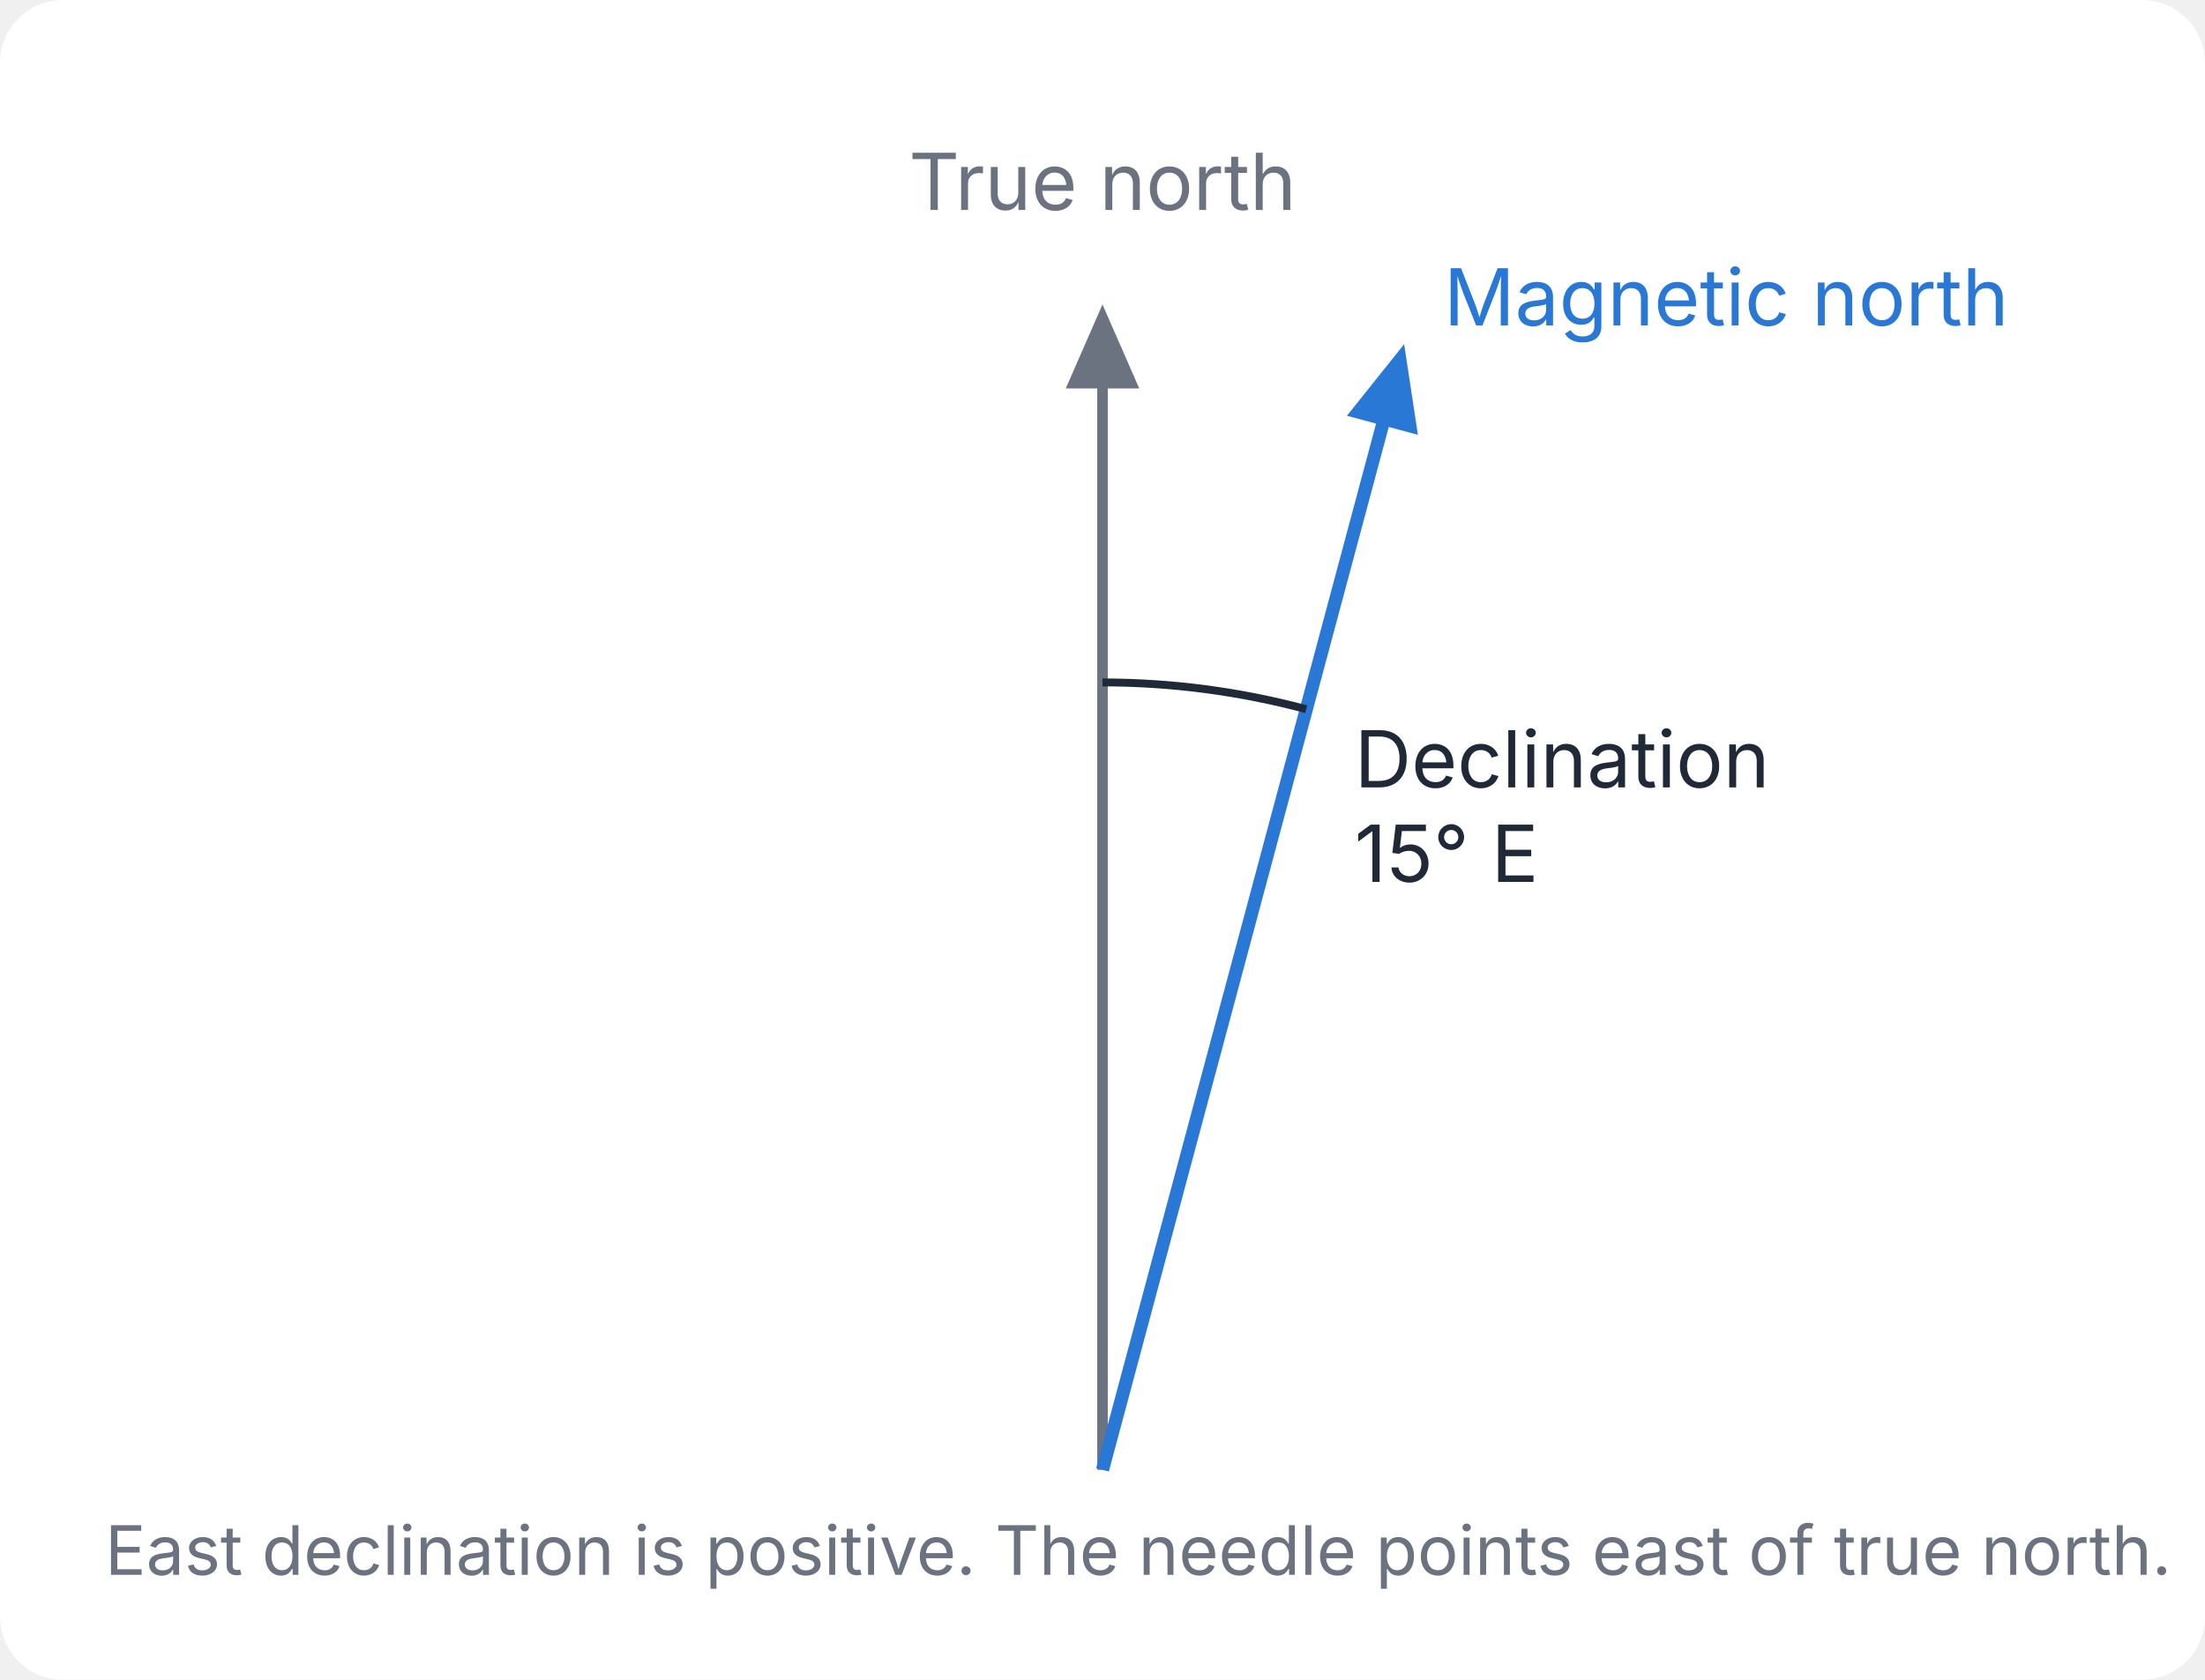
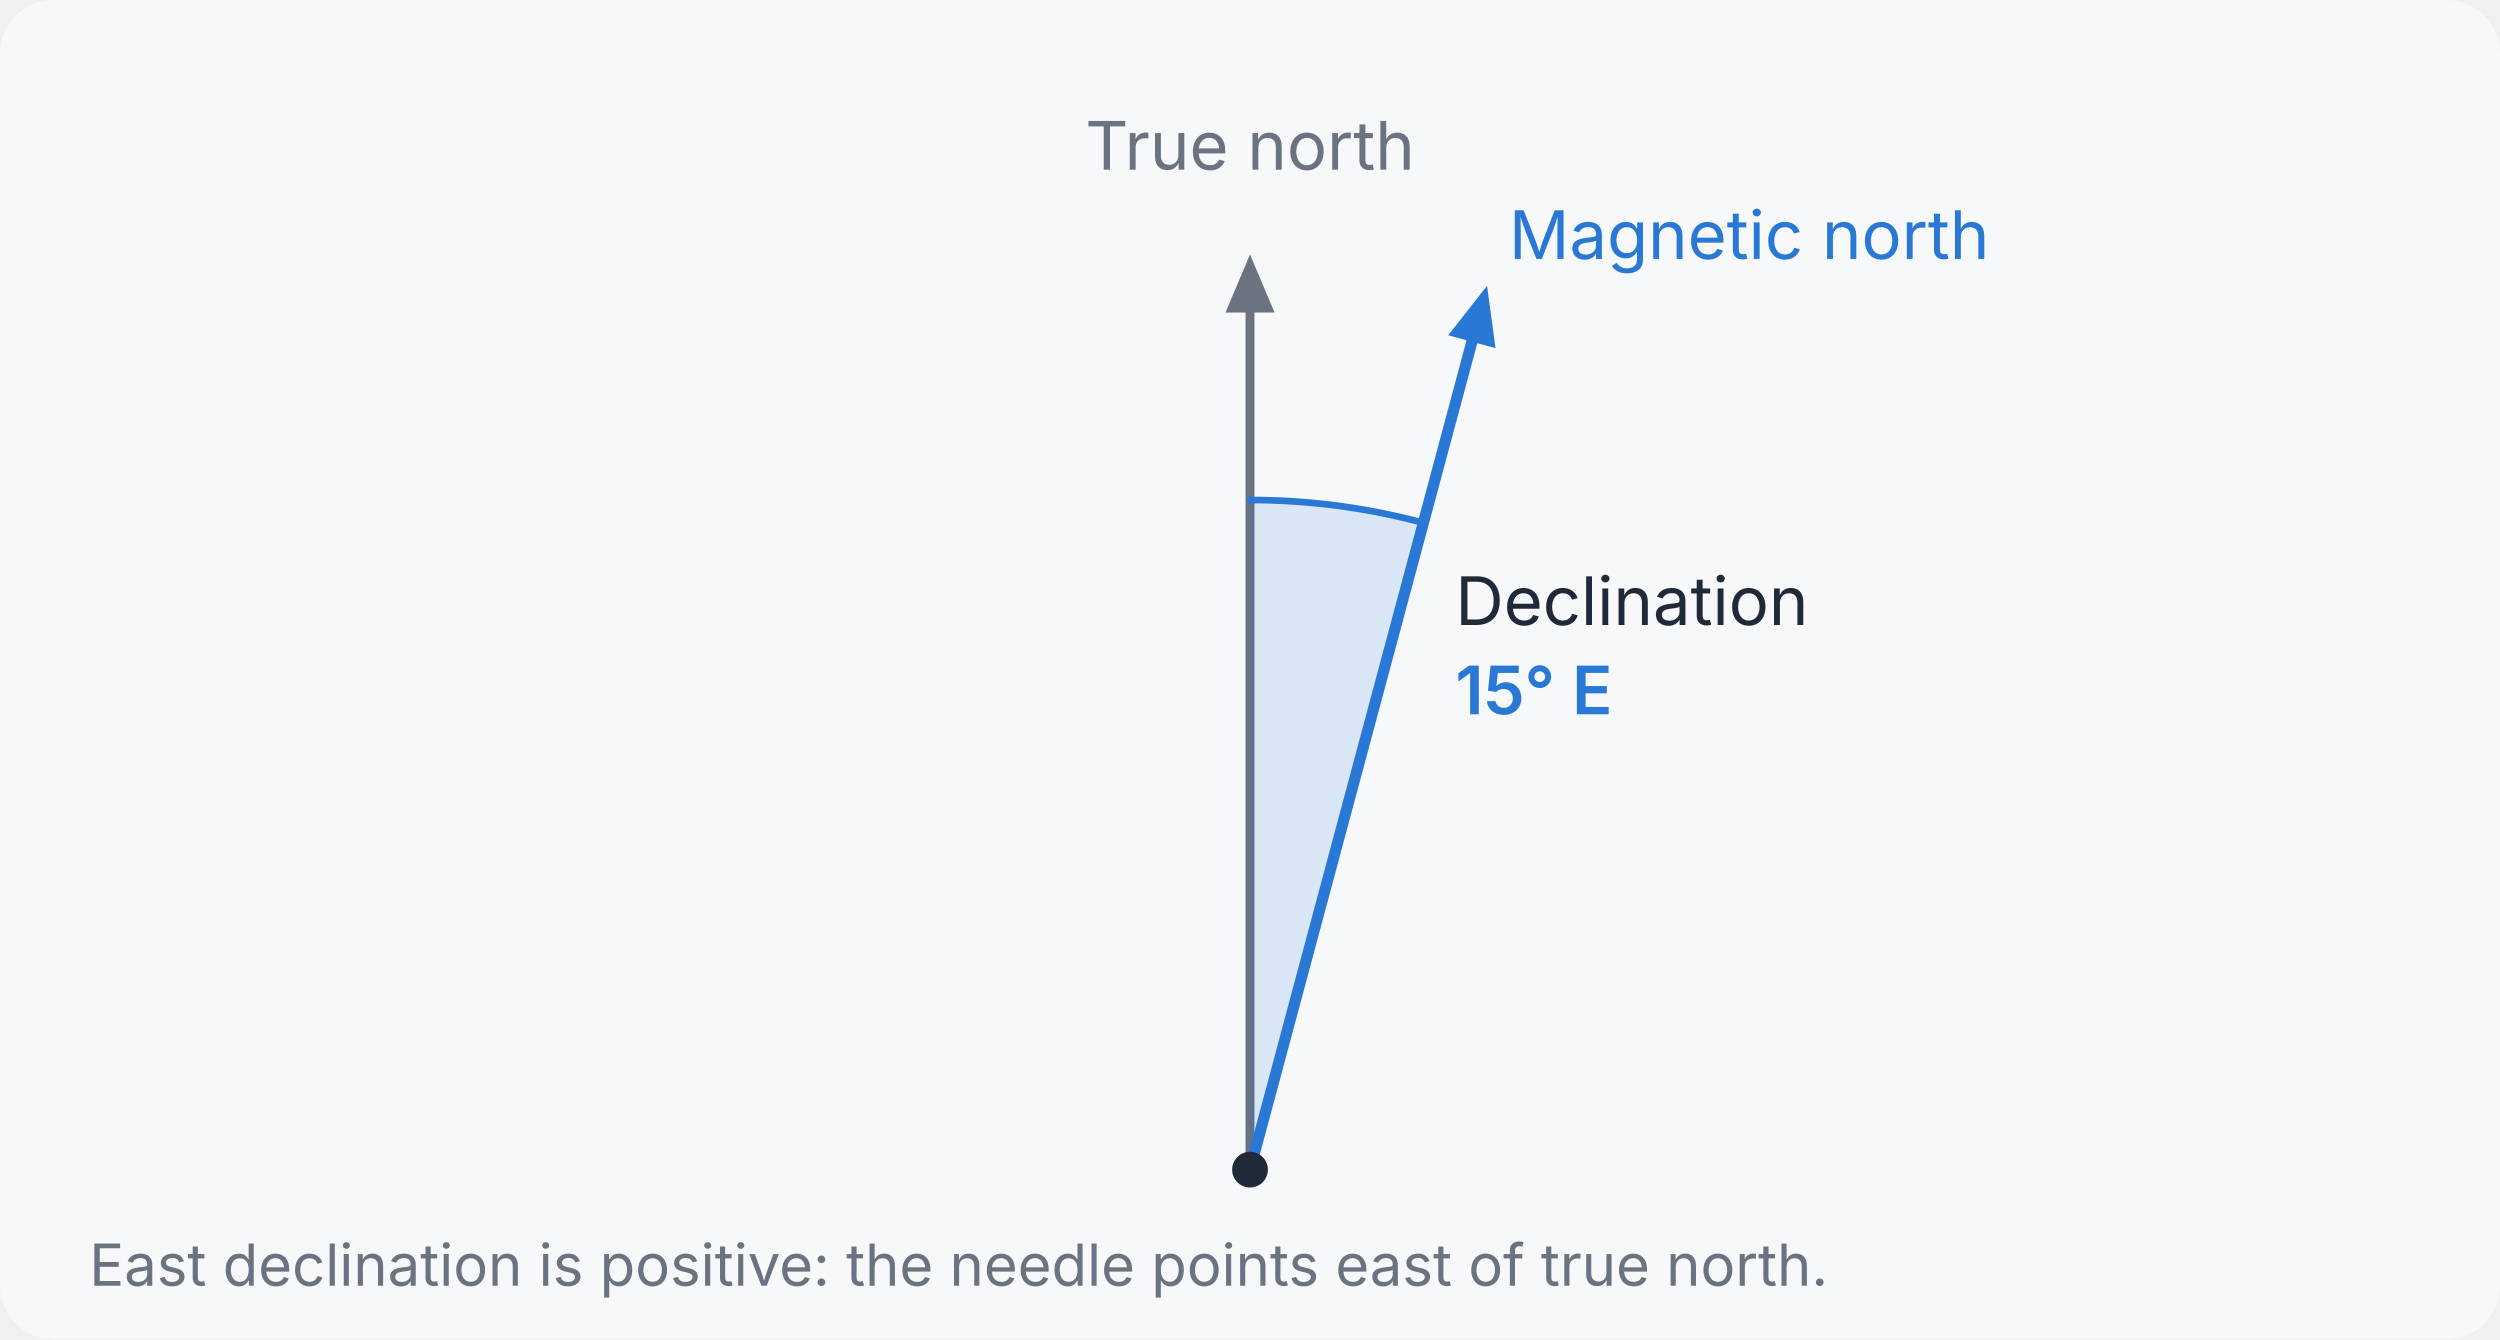
- <svg xmlns="http://www.w3.org/2000/svg" viewBox="0 0 420 320" role="img" aria-label="Magnetic declination: the angle from true north to magnetic north, 15 degrees east in this example">
+ <svg xmlns="http://www.w3.org/2000/svg" viewBox="0 0 560 300" role="img" aria-label="Magnetic declination: the angle from true north to magnetic north, 15 degrees east in this example">
  <style>
    text { font-family: system-ui, -apple-system, "Segoe UI", sans-serif; font-size: 15px; fill: #1f2937; }
-     .bg { fill: #ffffff; }
-     .ink { stroke: #1f2937; fill: none; }
-     .fill { fill: #1f2937; }
-     .muted { stroke: #6b7280; fill: none; }
-     .mutedfill { fill: #6b7280; }
-     text.muted { fill: #6b7280; stroke: none; }
-     .accent { stroke: #2a78d6; fill: none; }
-     .accentfill { fill: #2a78d6; }
-     text.accent { fill: #2a78d6; stroke: none; }
-     .small { font-size: 13px; }
-     .band1 { fill: #bfdbfe; } .band2 { fill: #93c5fd; } .band3 { fill: #60a5fa; } .band4 { fill: #3b82f6; } .night { fill: #1e3a8a; }
-     .day { fill: #fef9c3; }
+     line, path, circle, ellipse, polyline { stroke-linecap: round; stroke-linejoin: round; }
+     .card { fill: #f6f8fa; }
+     .frame { fill: none; stroke: #d0d7de; }
+     .ink { stroke: #1f2937; fill: none; } .inkfill { fill: #1f2937; }
+     .muted { stroke: #6b7280; fill: none; } .mutedfill { fill: #6b7280; } text.muted { fill: #6b7280; stroke: none; }
+     .hair { stroke: #d0d7de; fill: none; } .hairfill { fill: #d0d7de; }
+     .accent { stroke: #2a78d6; fill: none; } .accentfill { fill: #2a78d6; } text.accent { fill: #2a78d6; stroke: none; }
+     .wash { fill: #2a78d6; fill-opacity: 0.14; }
+     .sun { fill: #eda100; }
+     .ground { fill: #eef1f4; }
+     .moondark { fill: #d0d7de; } .rim { stroke: #9aa5b1; fill: none; }
+     .halo { paint-order: stroke; stroke: #f6f8fa; stroke-width: 5px; stroke-linejoin: round; }
+     .dash { stroke-dasharray: 3 3; stroke-linecap: butt; }
+     .small { font-size: 13px; } .strong { font-weight: 600; } .big { font-size: 26px; font-weight: 600; }
+     .caps { font-size: 11px; letter-spacing: 0.08em; font-weight: 600; }
+     .day { fill: #fdf3d4; } .civil { fill: #d7e6f8; } .nautical { fill: #a6c6ee; } .astro { fill: #5b8fd4; } .night { fill: #1d3a6b; }
+     text.deep { fill: #ffffff; }
    @media (prefers-color-scheme: dark) {
      text { fill: #e5e7eb; }
-       .bg { fill: #161b22; }
-       .ink { stroke: #e5e7eb; }
-       .fill { fill: #e5e7eb; }
+       .card { fill: #161b22; }
+       .frame { stroke: #30363d; }
+       .ink { stroke: #e5e7eb; } .inkfill { fill: #e5e7eb; }
      .muted { stroke: #9aa5b1; } .mutedfill { fill: #9aa5b1; } text.muted { fill: #9aa5b1; }
+       .hair { stroke: #3a414b; } .hairfill { fill: #3a414b; }
      .accent { stroke: #6aa7ee; } .accentfill { fill: #6aa7ee; } text.accent { fill: #6aa7ee; }
-       .band1 { fill: #1e3a5f; } .band2 { fill: #1b3354; } .band3 { fill: #172a47; } .band4 { fill: #12213a; } .night { fill: #0b1220; }
-       .day { fill: #3b3a1e; }
+       .wash { fill: #6aa7ee; fill-opacity: 0.2; }
+       .ground { fill: #1c232d; }
+       .moondark { fill: #3a414b; } .rim { stroke: #6b7280; }
+       .day { fill: #3a3320; } .civil { fill: #2b4a78; } .nautical { fill: #1f365a; } .astro { fill: #15243e; } .night { fill: #0a1222; }
+       text.deep { fill: #e5e7eb; }
+       .halo { stroke: #161b22; }
    }
  </style>
-   <rect class="bg" width="420" height="320" rx="12" />
-   <line class="muted" x1="210" y1="280" x2="210" y2="70" stroke-width="2" />
-   <path class="mutedfill" d="M210 58 l-7 16 h14 z" />
-   <text class="muted" x="210" y="40" text-anchor="middle">True north</text>
-   <g transform="rotate(15 210 280)">
-     <line class="accent" x1="210" y1="280" x2="210" y2="70" stroke-width="2.5" />
-     <path class="accentfill" d="M210 58 l-7 16 h14 z" />
-   </g>
-   <text class="accent" x="275" y="62">Magnetic north</text>
-   <path class="ink" d="M210 130 A150 150 0 0 1 248.8 135.1" stroke-width="1.5" />
-   <text x="258" y="150">Declination</text>
-   <text x="258" y="168">15° E</text>
-   <text class="muted small" x="20" y="300">East declination is positive. The needle points east of true north.</text>
+   <rect class="card" width="560" height="300" rx="12" />
+   <line class="muted" x1="280" y1="262" x2="280" y2="67" stroke-width="2" />
+   <path class="mutedfill" d="M280 57 L274.5 70 L285.5 70 Z" />
+   <text x="280" y="38" class="muted" text-anchor="middle">True north</text>
+   <path class="wash" d="M280 262 L280 112 A150 150 0 0 1 318.8 117.1 Z" />
+   <path class="accent" d="M280 112 A150 150 0 0 1 318.8 117.1" stroke-width="1.5" />
+   <line class="accent" x1="280" y1="262" x2="330.5" y2="73.6" stroke-width="2.5" />
+   <path class="accentfill" d="M333.1 64 L324.4 75.1 L335 78 Z" />
+   <text x="338" y="58" class="accent">Magnetic north</text>
+   <text x="326" y="140">Declination</text>
+   <text x="326" y="160" class="accent strong">15° E</text>
+   <circle class="inkfill" cx="280" cy="262" r="4" />
+   <text x="20" y="288" class="muted small">East declination is positive: the needle points east of true north.</text>
</svg>
